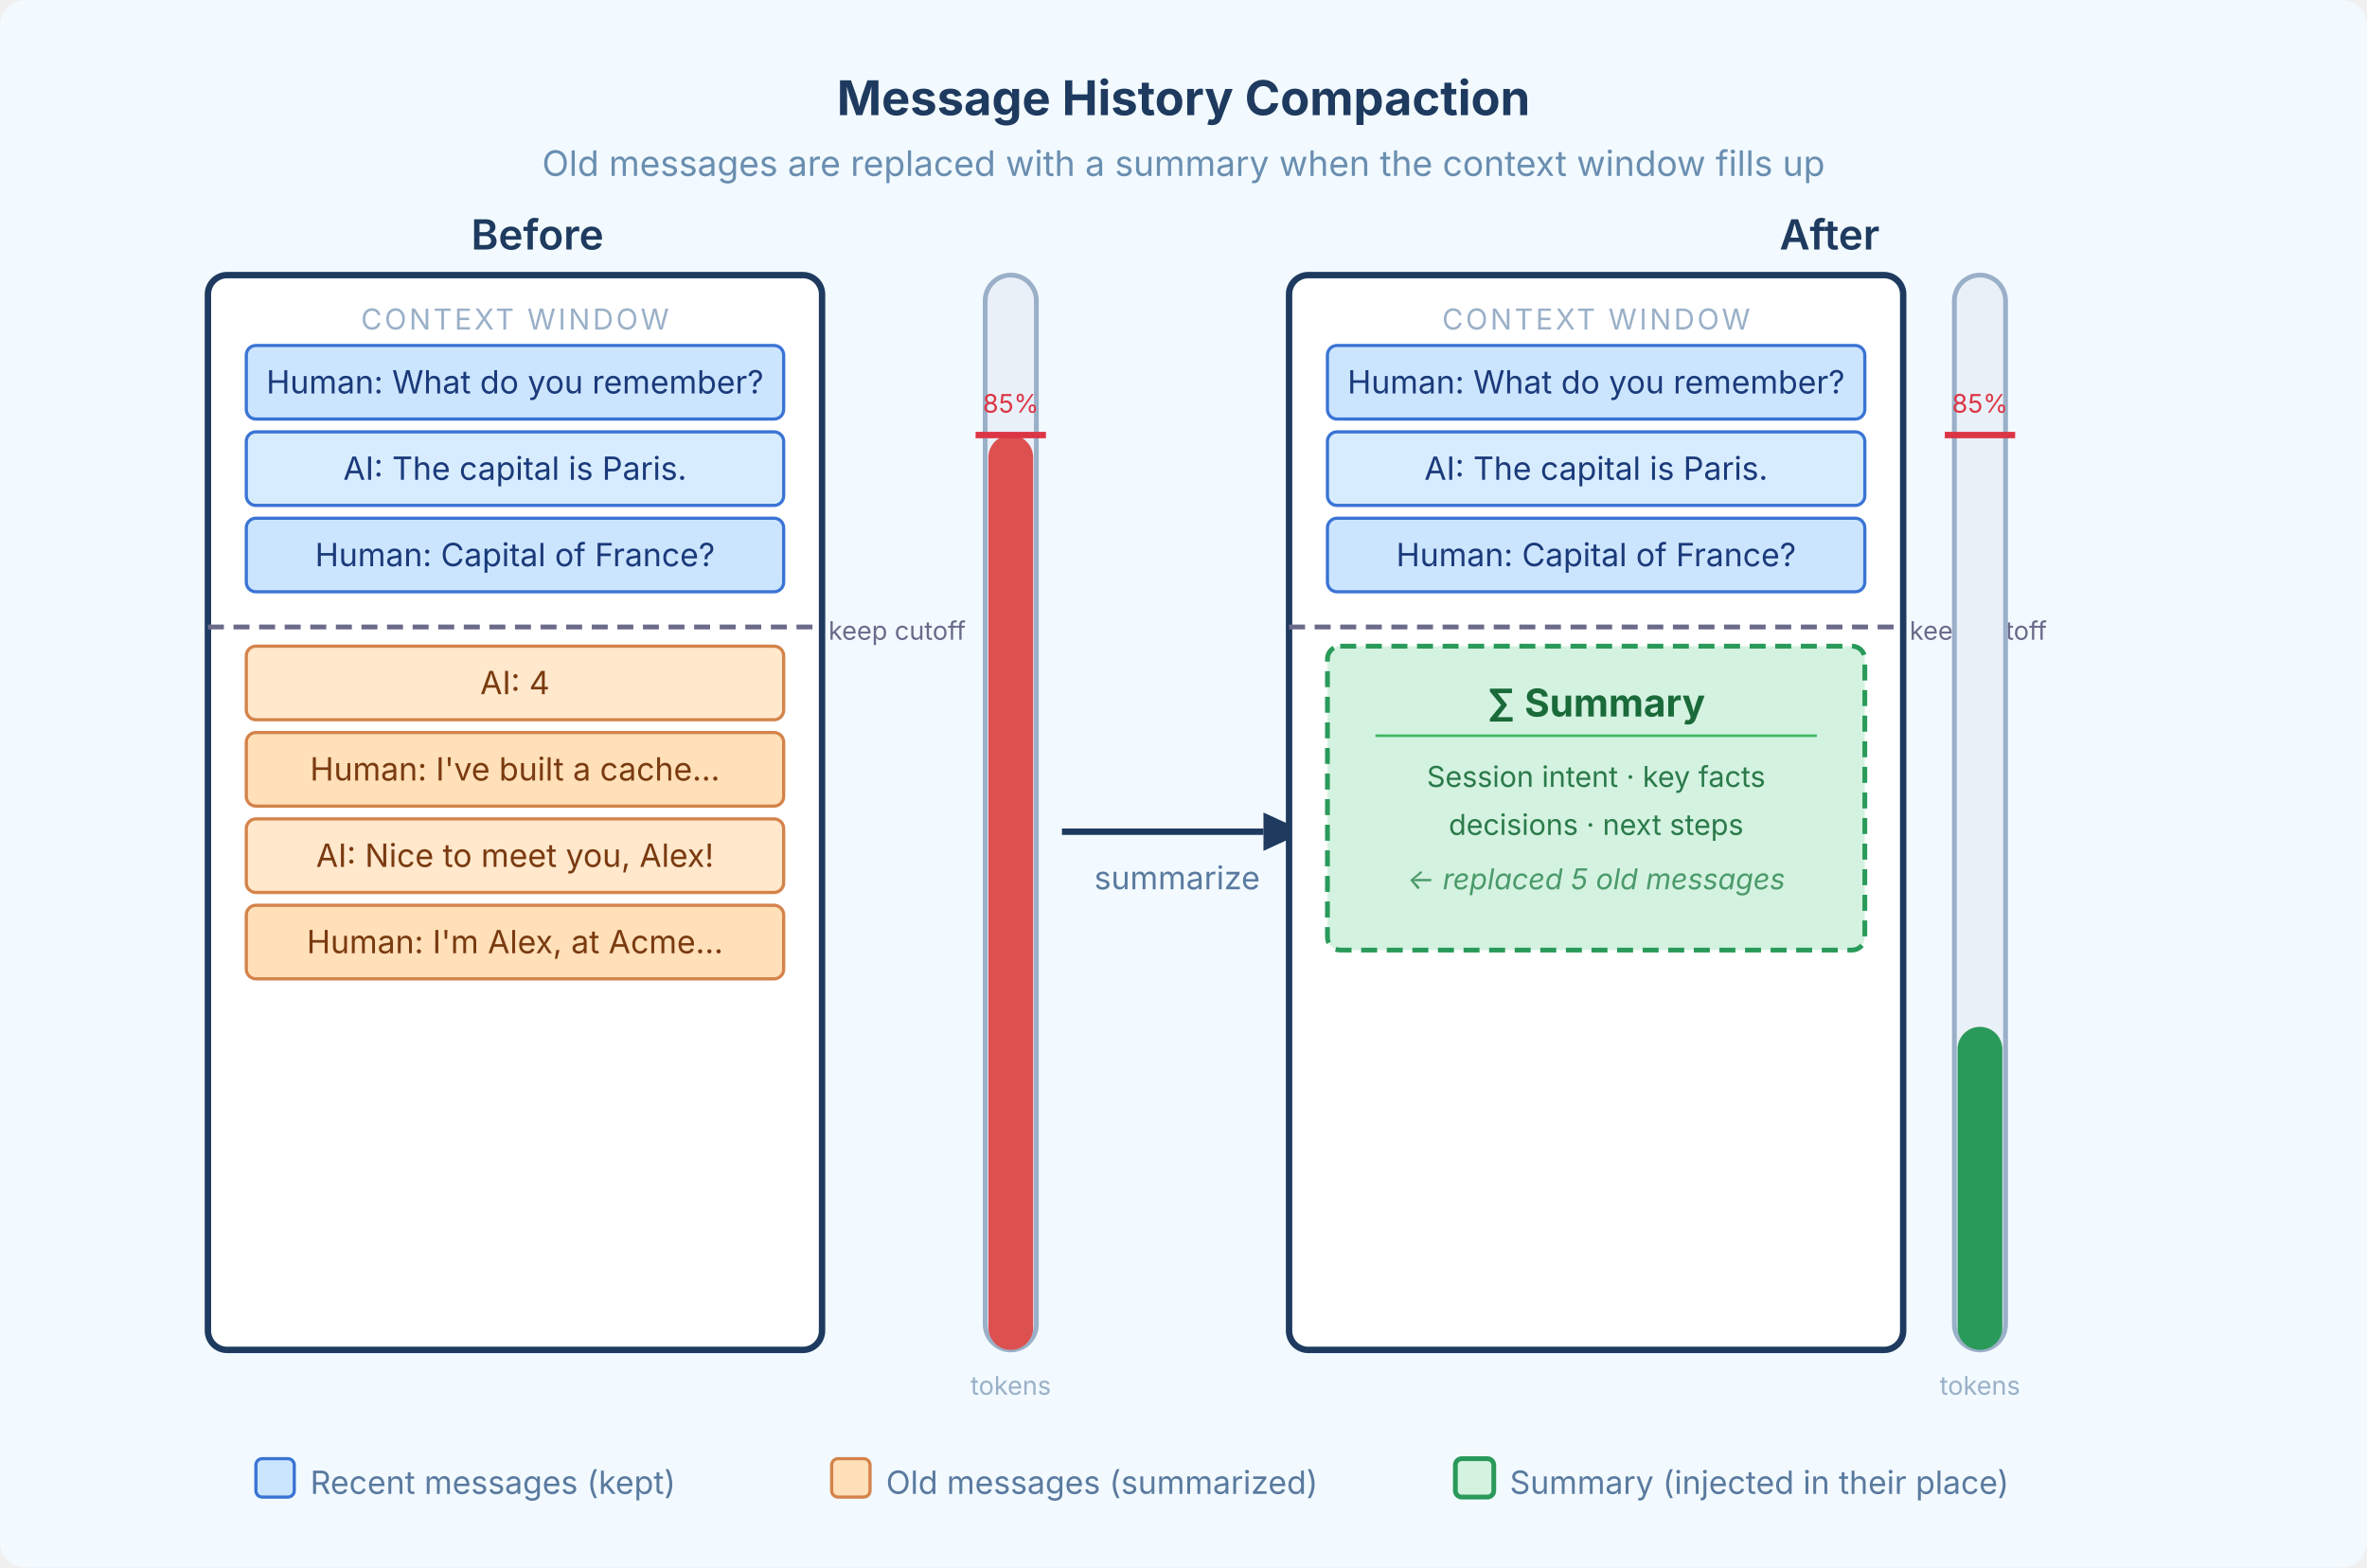
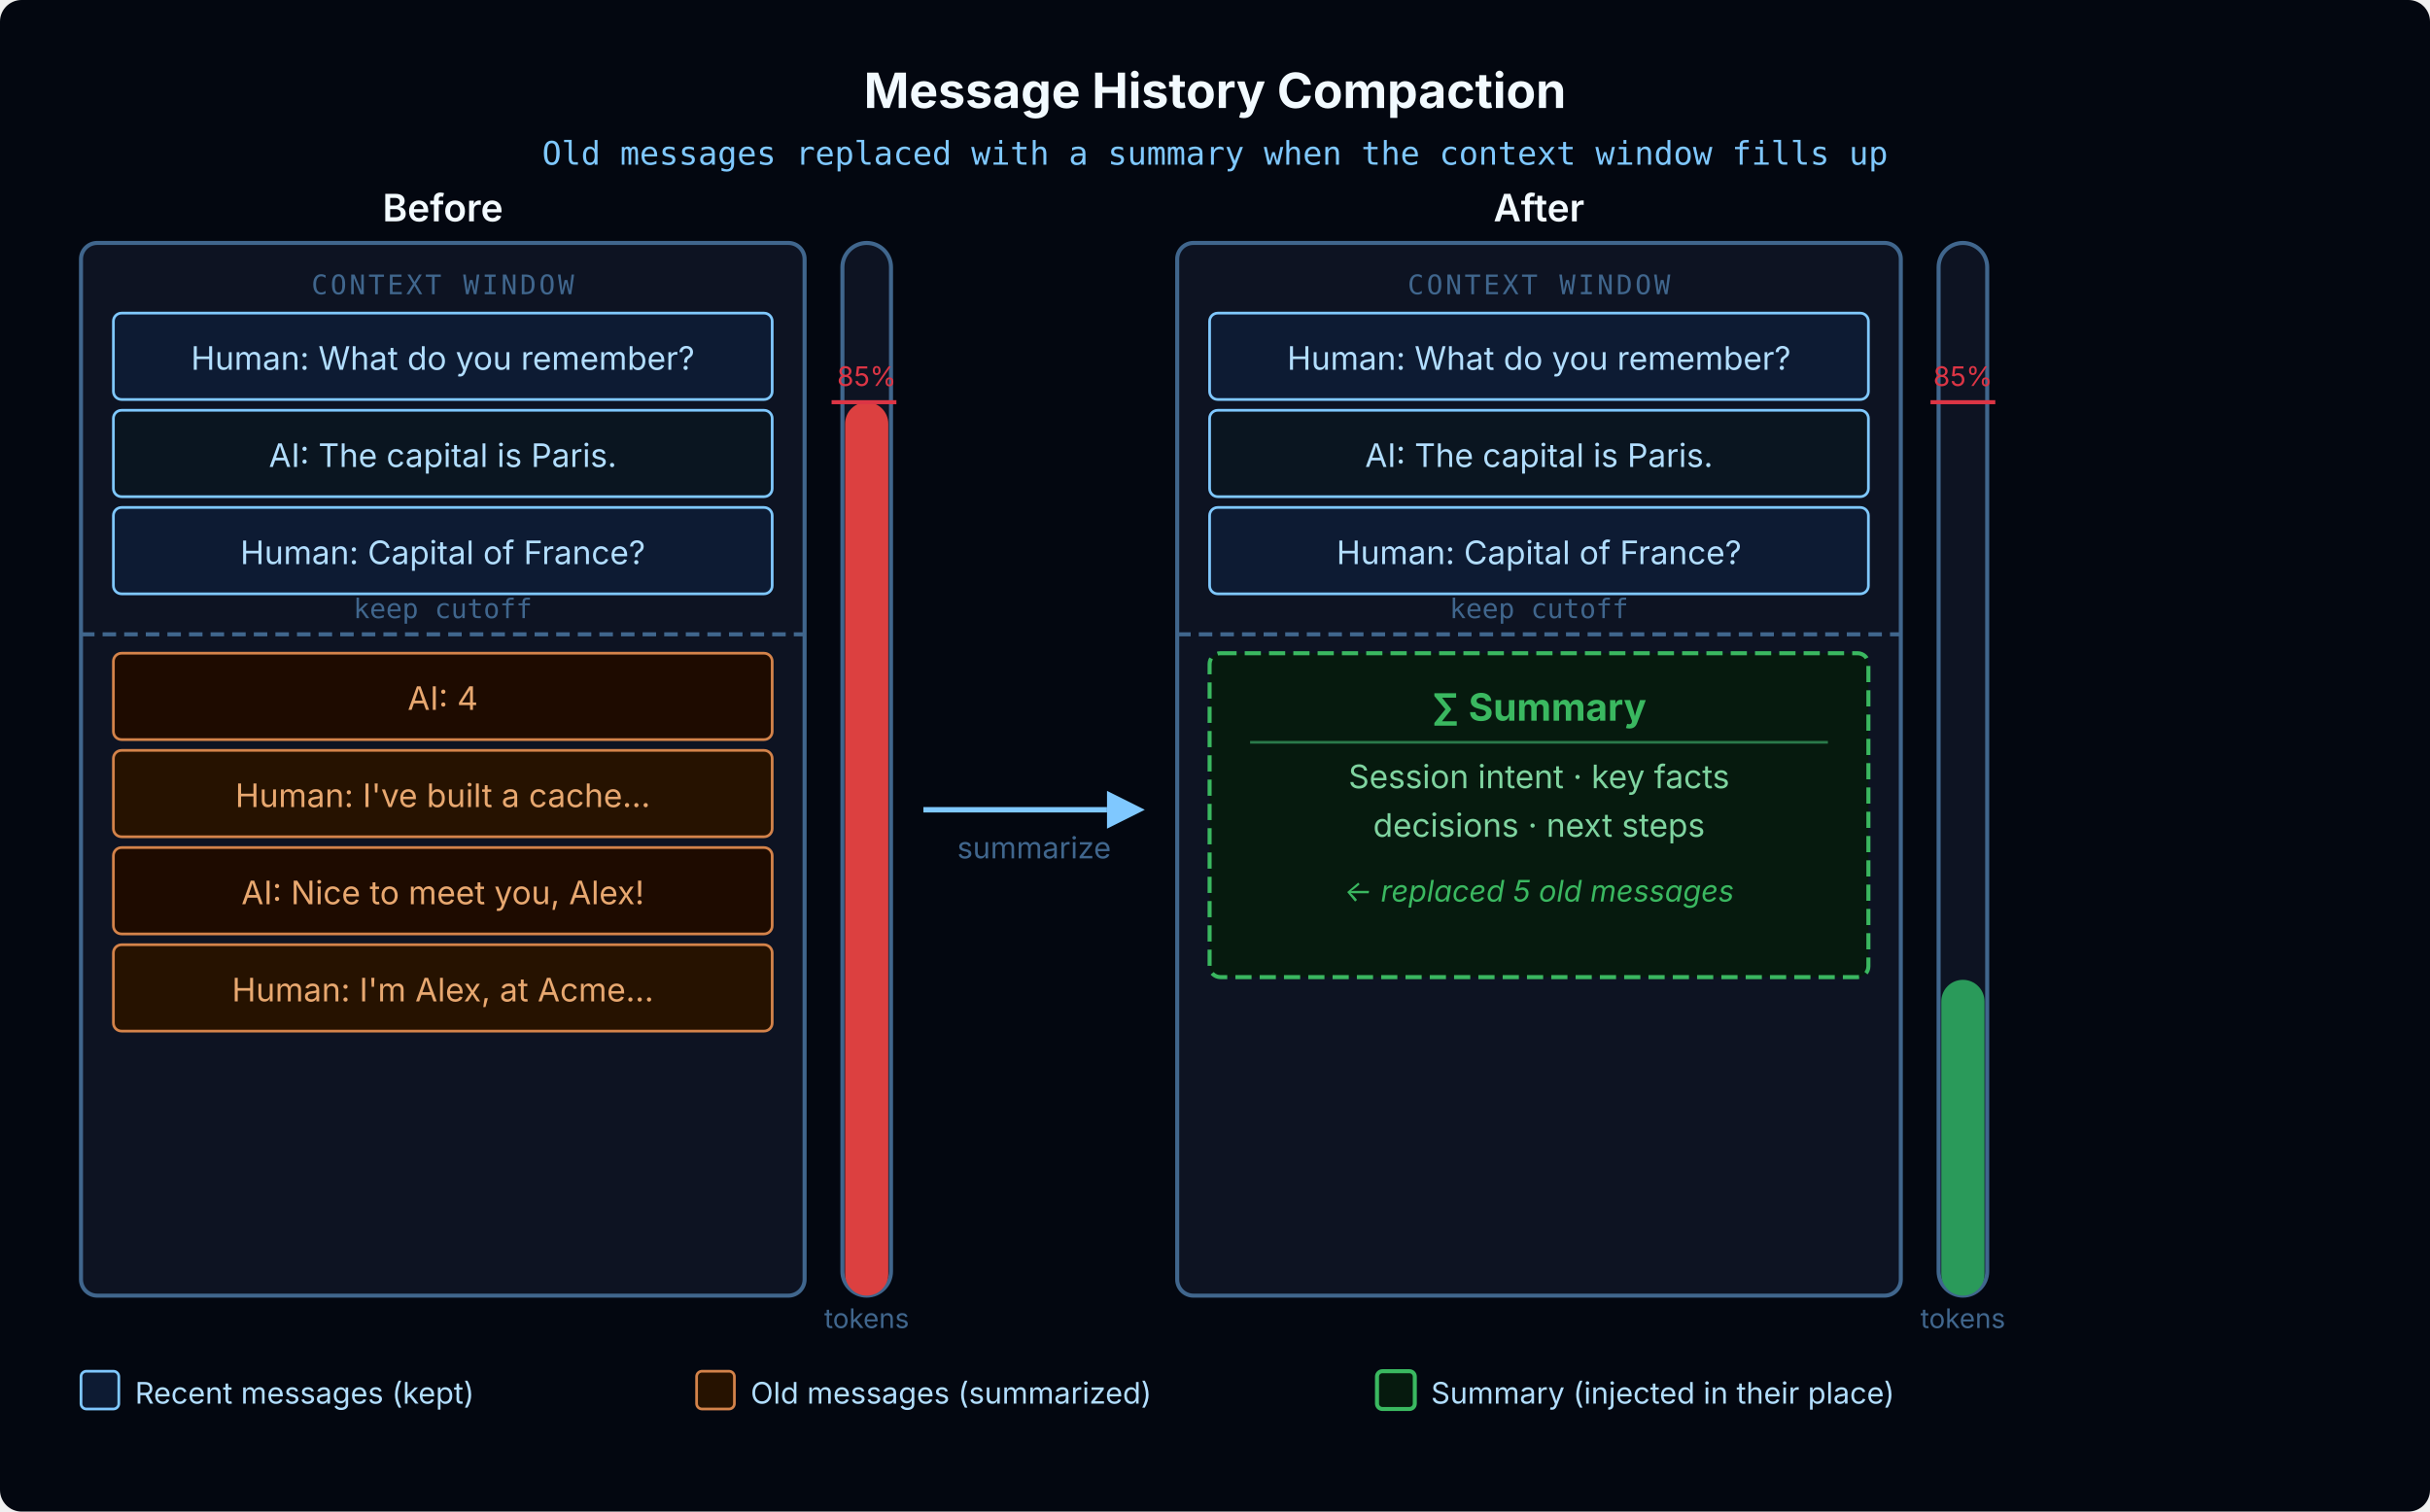
- <svg xmlns="http://www.w3.org/2000/svg" width="740" height="490" font-family="-apple-system, BlinkMacSystemFont, 'Segoe UI', sans-serif">
-   <rect width="740" height="490" fill="#F2FAFF" rx="8" />
-   <text x="370" y="36" text-anchor="middle" font-size="15" font-weight="700" fill="#1E3A5F">Message History Compaction</text>
-   <text x="370" y="55" text-anchor="middle" font-size="11" fill="#6A8EB0">Old messages are replaced with a summary when the context window fills up</text>
-   <text x="168" y="78" text-anchor="middle" font-size="13" font-weight="600" fill="#1E3A5F">Before</text>
-   <rect x="65" y="86" width="192" height="336" rx="6" fill="white" stroke="#1E3A5F" stroke-width="2" />
-   <text x="161" y="103" text-anchor="middle" font-size="9" fill="#9AB0C8" letter-spacing="0.8">CONTEXT WINDOW</text>
-   <rect x="77" y="108" width="168" height="23" rx="3" fill="#CCE5FF" stroke="#3A74D4" stroke-width="1" />
-   <text x="161" y="123" text-anchor="middle" font-size="10" fill="#1A3A7A">Human: What do you remember?</text>
-   <rect x="77" y="135" width="168" height="23" rx="3" fill="#D8ECFF" stroke="#3A74D4" stroke-width="1" />
-   <text x="161" y="150" text-anchor="middle" font-size="10" fill="#1A3A7A">AI: The capital is Paris.</text>
-   <rect x="77" y="162" width="168" height="23" rx="3" fill="#CCE5FF" stroke="#3A74D4" stroke-width="1" />
-   <text x="161" y="177" text-anchor="middle" font-size="10" fill="#1A3A7A">Human: Capital of France?</text>
-   <line x1="65" y1="196" x2="257" y2="196" stroke="#6A6A8A" stroke-width="1.5" stroke-dasharray="5,3" />
-   <text x="259" y="200" font-size="8" fill="#6A6A8A">keep cutoff</text>
-   <rect x="77" y="202" width="168" height="23" rx="3" fill="#FFE8CC" stroke="#D4834A" stroke-width="1" />
-   <text x="161" y="217" text-anchor="middle" font-size="10" fill="#7A3A10">AI: 4</text>
-   <rect x="77" y="229" width="168" height="23" rx="3" fill="#FFE0B8" stroke="#D4834A" stroke-width="1" />
-   <text x="161" y="244" text-anchor="middle" font-size="10" fill="#7A3A10">Human: I've built a cache...</text>
-   <rect x="77" y="256" width="168" height="23" rx="3" fill="#FFE8CC" stroke="#D4834A" stroke-width="1" />
-   <text x="161" y="271" text-anchor="middle" font-size="10" fill="#7A3A10">AI: Nice to meet you, Alex!</text>
-   <rect x="77" y="283" width="168" height="23" rx="3" fill="#FFE0B8" stroke="#D4834A" stroke-width="1" />
-   <text x="161" y="298" text-anchor="middle" font-size="10" fill="#7A3A10">Human: I'm Alex, at Acme...</text>
-   <rect x="308" y="86" width="16" height="336" rx="8" fill="#EAF0F8" stroke="#9AB0C8" stroke-width="1.5" />
-   <rect x="309" y="136" width="14" height="286" rx="7" fill="#DC5050" />
-   <line x1="305" y1="136" x2="327" y2="136" stroke="#DC3545" stroke-width="2" />
-   <text x="316" y="129" text-anchor="middle" font-size="8" fill="#DC3545">85%</text>
-   <text x="316" y="436" text-anchor="middle" font-size="8" fill="#9AB0C8">tokens</text>
-   <line x1="332" y1="260" x2="395" y2="260" stroke="#1E3A5F" stroke-width="2" />
-   <polygon points="395,254 408,260 395,266" fill="#1E3A5F" />
-   <text x="368" y="278" text-anchor="middle" font-size="10" fill="#5A7A9F">summarize</text>
-   <text x="572" y="78" text-anchor="middle" font-size="13" font-weight="600" fill="#1E3A5F">After</text>
-   <rect x="403" y="86" width="192" height="336" rx="6" fill="white" stroke="#1E3A5F" stroke-width="2" />
-   <text x="499" y="103" text-anchor="middle" font-size="9" fill="#9AB0C8" letter-spacing="0.8">CONTEXT WINDOW</text>
-   <rect x="415" y="108" width="168" height="23" rx="3" fill="#CCE5FF" stroke="#3A74D4" stroke-width="1" />
-   <text x="499" y="123" text-anchor="middle" font-size="10" fill="#1A3A7A">Human: What do you remember?</text>
-   <rect x="415" y="135" width="168" height="23" rx="3" fill="#D8ECFF" stroke="#3A74D4" stroke-width="1" />
-   <text x="499" y="150" text-anchor="middle" font-size="10" fill="#1A3A7A">AI: The capital is Paris.</text>
-   <rect x="415" y="162" width="168" height="23" rx="3" fill="#CCE5FF" stroke="#3A74D4" stroke-width="1" />
-   <text x="499" y="177" text-anchor="middle" font-size="10" fill="#1A3A7A">Human: Capital of France?</text>
-   <line x1="403" y1="196" x2="595" y2="196" stroke="#6A6A8A" stroke-width="1.5" stroke-dasharray="5,3" />
-   <text x="597" y="200" font-size="8" fill="#6A6A8A">keep cutoff</text>
-   <rect x="415" y="202" width="168" height="95" rx="4" fill="#D4F2E0" stroke="#2A9A5A" stroke-width="1.5" stroke-dasharray="5,3" />
-   <text x="499" y="224" text-anchor="middle" font-size="12" font-weight="700" fill="#1A6A3A">∑ Summary</text>
-   <line x1="430" y1="230" x2="568" y2="230" stroke="#3AB860" stroke-width="0.8" />
-   <text x="499" y="246" text-anchor="middle" font-size="9" fill="#2A7A4A">Session intent · key facts</text>
-   <text x="499" y="261" text-anchor="middle" font-size="9" fill="#2A7A4A">decisions · next steps</text>
-   <text x="499" y="278" text-anchor="middle" font-size="9" fill="#4A9A6A" font-style="italic">← replaced 5 old messages</text>
-   <rect x="611" y="86" width="16" height="336" rx="8" fill="#EAF0F8" stroke="#9AB0C8" stroke-width="1.5" />
-   <rect x="612" y="321" width="14" height="101" rx="7" fill="#2A9A5A" />
-   <line x1="608" y1="136" x2="630" y2="136" stroke="#DC3545" stroke-width="2" />
-   <text x="619" y="129" text-anchor="middle" font-size="8" fill="#DC3545">85%</text>
-   <text x="619" y="436" text-anchor="middle" font-size="8" fill="#9AB0C8">tokens</text>
-   <rect x="80" y="456" width="12" height="12" rx="2" fill="#CCE5FF" stroke="#3A74D4" stroke-width="1" />
-   <text x="97" y="467" font-size="10" fill="#5A7A9F">Recent messages (kept)</text>
-   <rect x="260" y="456" width="12" height="12" rx="2" fill="#FFE0B8" stroke="#D4834A" stroke-width="1" />
-   <text x="277" y="467" font-size="10" fill="#5A7A9F">Old messages (summarized)</text>
-   <rect x="455" y="456" width="12" height="12" rx="2" fill="#D4F2E0" stroke="#2A9A5A" stroke-width="1.5" />
-   <text x="472" y="467" font-size="10" fill="#5A7A9F">Summary (injected in their place)</text>
+ <svg xmlns="http://www.w3.org/2000/svg" width="900" height="560" font-family="'Inter', -apple-system, BlinkMacSystemFont, 'Segoe UI', sans-serif">
+   <rect width="900" height="560" fill="#030710" rx="8" />
+   <text x="450" y="40" text-anchor="middle" font-size="18" font-weight="700" fill="#F2FAFF">Message History Compaction</text>
+   <text x="450" y="61" text-anchor="middle" font-size="12" fill="#7FC8FF" font-family="'IBM Plex Mono', ui-monospace, SFMono-Regular, monospace">Old messages replaced with a summary when the context window fills up</text>
+   <text x="164" y="82" text-anchor="middle" font-size="14" font-weight="600" fill="#F2FAFF">Before</text>
+   <rect x="30" y="90" width="268" height="390" rx="6" fill="#0D1322" stroke="#40668D" stroke-width="1.5" />
+   <text x="164" y="109" text-anchor="middle" font-size="10" fill="#40668D" font-family="'IBM Plex Mono', ui-monospace, SFMono-Regular, monospace" letter-spacing="1">CONTEXT WINDOW</text>
+   <rect x="42" y="116" width="244" height="32" rx="3" fill="#0D1B33" stroke="#7FC8FF" stroke-width="1" />
+   <text x="164" y="137" text-anchor="middle" font-size="12" fill="#B2DEFF">Human: What do you remember?</text>
+   <rect x="42" y="152" width="244" height="32" rx="3" fill="#0A1520" stroke="#7FC8FF" stroke-width="1" />
+   <text x="164" y="173" text-anchor="middle" font-size="12" fill="#B2DEFF">AI: The capital is Paris.</text>
+   <rect x="42" y="188" width="244" height="32" rx="3" fill="#0D1B33" stroke="#7FC8FF" stroke-width="1" />
+   <text x="164" y="209" text-anchor="middle" font-size="12" fill="#B2DEFF">Human: Capital of France?</text>
+   <text x="164" y="229" text-anchor="middle" font-size="10" fill="#40668D" font-family="'IBM Plex Mono', ui-monospace, SFMono-Regular, monospace">keep cutoff</text>
+   <line x1="30" y1="235" x2="298" y2="235" stroke="#40668D" stroke-width="1.5" stroke-dasharray="5,3" />
+   <rect x="42" y="242" width="244" height="32" rx="3" fill="#1E0B00" stroke="#D4834A" stroke-width="1" />
+   <text x="164" y="263" text-anchor="middle" font-size="12" fill="#E8A870">AI: 4</text>
+   <rect x="42" y="278" width="244" height="32" rx="3" fill="#261200" stroke="#D4834A" stroke-width="1" />
+   <text x="164" y="299" text-anchor="middle" font-size="12" fill="#E8A870">Human: I've built a cache...</text>
+   <rect x="42" y="314" width="244" height="32" rx="3" fill="#1E0B00" stroke="#D4834A" stroke-width="1" />
+   <text x="164" y="335" text-anchor="middle" font-size="12" fill="#E8A870">AI: Nice to meet you, Alex!</text>
+   <rect x="42" y="350" width="244" height="32" rx="3" fill="#261200" stroke="#D4834A" stroke-width="1" />
+   <text x="164" y="371" text-anchor="middle" font-size="12" fill="#E8A870">Human: I'm Alex, at Acme...</text>
+   <rect x="312" y="90" width="18" height="390" rx="9" fill="#0D1322" stroke="#40668D" stroke-width="1.5" />
+   <rect x="313" y="149" width="16" height="331" rx="8" fill="#DC4040" />
+   <line x1="308" y1="149" x2="332" y2="149" stroke="#DC3545" stroke-width="1.5" />
+   <text x="321" y="143" text-anchor="middle" font-size="10" fill="#DC3545">85%</text>
+   <text x="321" y="492" text-anchor="middle" font-size="10" fill="#40668D">tokens</text>
+   <line x1="342" y1="300" x2="410" y2="300" stroke="#7FC8FF" stroke-width="2" />
+   <polygon points="410,293 424,300 410,307" fill="#7FC8FF" />
+   <text x="383" y="318" text-anchor="middle" font-size="11" fill="#40668D">summarize</text>
+   <text x="570" y="82" text-anchor="middle" font-size="14" font-weight="600" fill="#F2FAFF">After</text>
+   <rect x="436" y="90" width="268" height="390" rx="6" fill="#0D1322" stroke="#40668D" stroke-width="1.5" />
+   <text x="570" y="109" text-anchor="middle" font-size="10" fill="#40668D" font-family="'IBM Plex Mono', ui-monospace, SFMono-Regular, monospace" letter-spacing="1">CONTEXT WINDOW</text>
+   <rect x="448" y="116" width="244" height="32" rx="3" fill="#0D1B33" stroke="#7FC8FF" stroke-width="1" />
+   <text x="570" y="137" text-anchor="middle" font-size="12" fill="#B2DEFF">Human: What do you remember?</text>
+   <rect x="448" y="152" width="244" height="32" rx="3" fill="#0A1520" stroke="#7FC8FF" stroke-width="1" />
+   <text x="570" y="173" text-anchor="middle" font-size="12" fill="#B2DEFF">AI: The capital is Paris.</text>
+   <rect x="448" y="188" width="244" height="32" rx="3" fill="#0D1B33" stroke="#7FC8FF" stroke-width="1" />
+   <text x="570" y="209" text-anchor="middle" font-size="12" fill="#B2DEFF">Human: Capital of France?</text>
+   <text x="570" y="229" text-anchor="middle" font-size="10" fill="#40668D" font-family="'IBM Plex Mono', ui-monospace, SFMono-Regular, monospace">keep cutoff</text>
+   <line x1="436" y1="235" x2="704" y2="235" stroke="#40668D" stroke-width="1.5" stroke-dasharray="5,3" />
+   <rect x="448" y="242" width="244" height="120" rx="4" fill="#061A0E" stroke="#3AB860" stroke-width="1.5" stroke-dasharray="6,3" />
+   <text x="570" y="267" text-anchor="middle" font-size="14" font-weight="700" fill="#3AB860">∑ Summary</text>
+   <line x1="463" y1="275" x2="677" y2="275" stroke="#2A7A4A" stroke-width="1" />
+   <text x="570" y="292" text-anchor="middle" font-size="12" fill="#7FD4A0">Session intent · key facts</text>
+   <text x="570" y="310" text-anchor="middle" font-size="12" fill="#7FD4A0">decisions · next steps</text>
+   <text x="570" y="334" text-anchor="middle" font-size="11" font-style="italic" fill="#3AB860">← replaced 5 old messages</text>
+   <rect x="718" y="90" width="18" height="390" rx="9" fill="#0D1322" stroke="#40668D" stroke-width="1.5" />
+   <rect x="719" y="363" width="16" height="117" rx="8" fill="#2A9A5A" />
+   <line x1="715" y1="149" x2="739" y2="149" stroke="#DC3545" stroke-width="1.5" />
+   <text x="727" y="143" text-anchor="middle" font-size="10" fill="#DC3545">85%</text>
+   <text x="727" y="492" text-anchor="middle" font-size="10" fill="#40668D">tokens</text>
+   <rect x="30" y="508" width="14" height="14" rx="2" fill="#0D1B33" stroke="#7FC8FF" stroke-width="1" />
+   <text x="50" y="520" font-size="11" fill="#B2DEFF">Recent messages (kept)</text>
+   <rect x="258" y="508" width="14" height="14" rx="2" fill="#261200" stroke="#D4834A" stroke-width="1" />
+   <text x="278" y="520" font-size="11" fill="#B2DEFF">Old messages (summarized)</text>
+   <rect x="510" y="508" width="14" height="14" rx="2" fill="#061A0E" stroke="#3AB860" stroke-width="1.5" />
+   <text x="530" y="520" font-size="11" fill="#B2DEFF">Summary (injected in their place)</text>
</svg>
